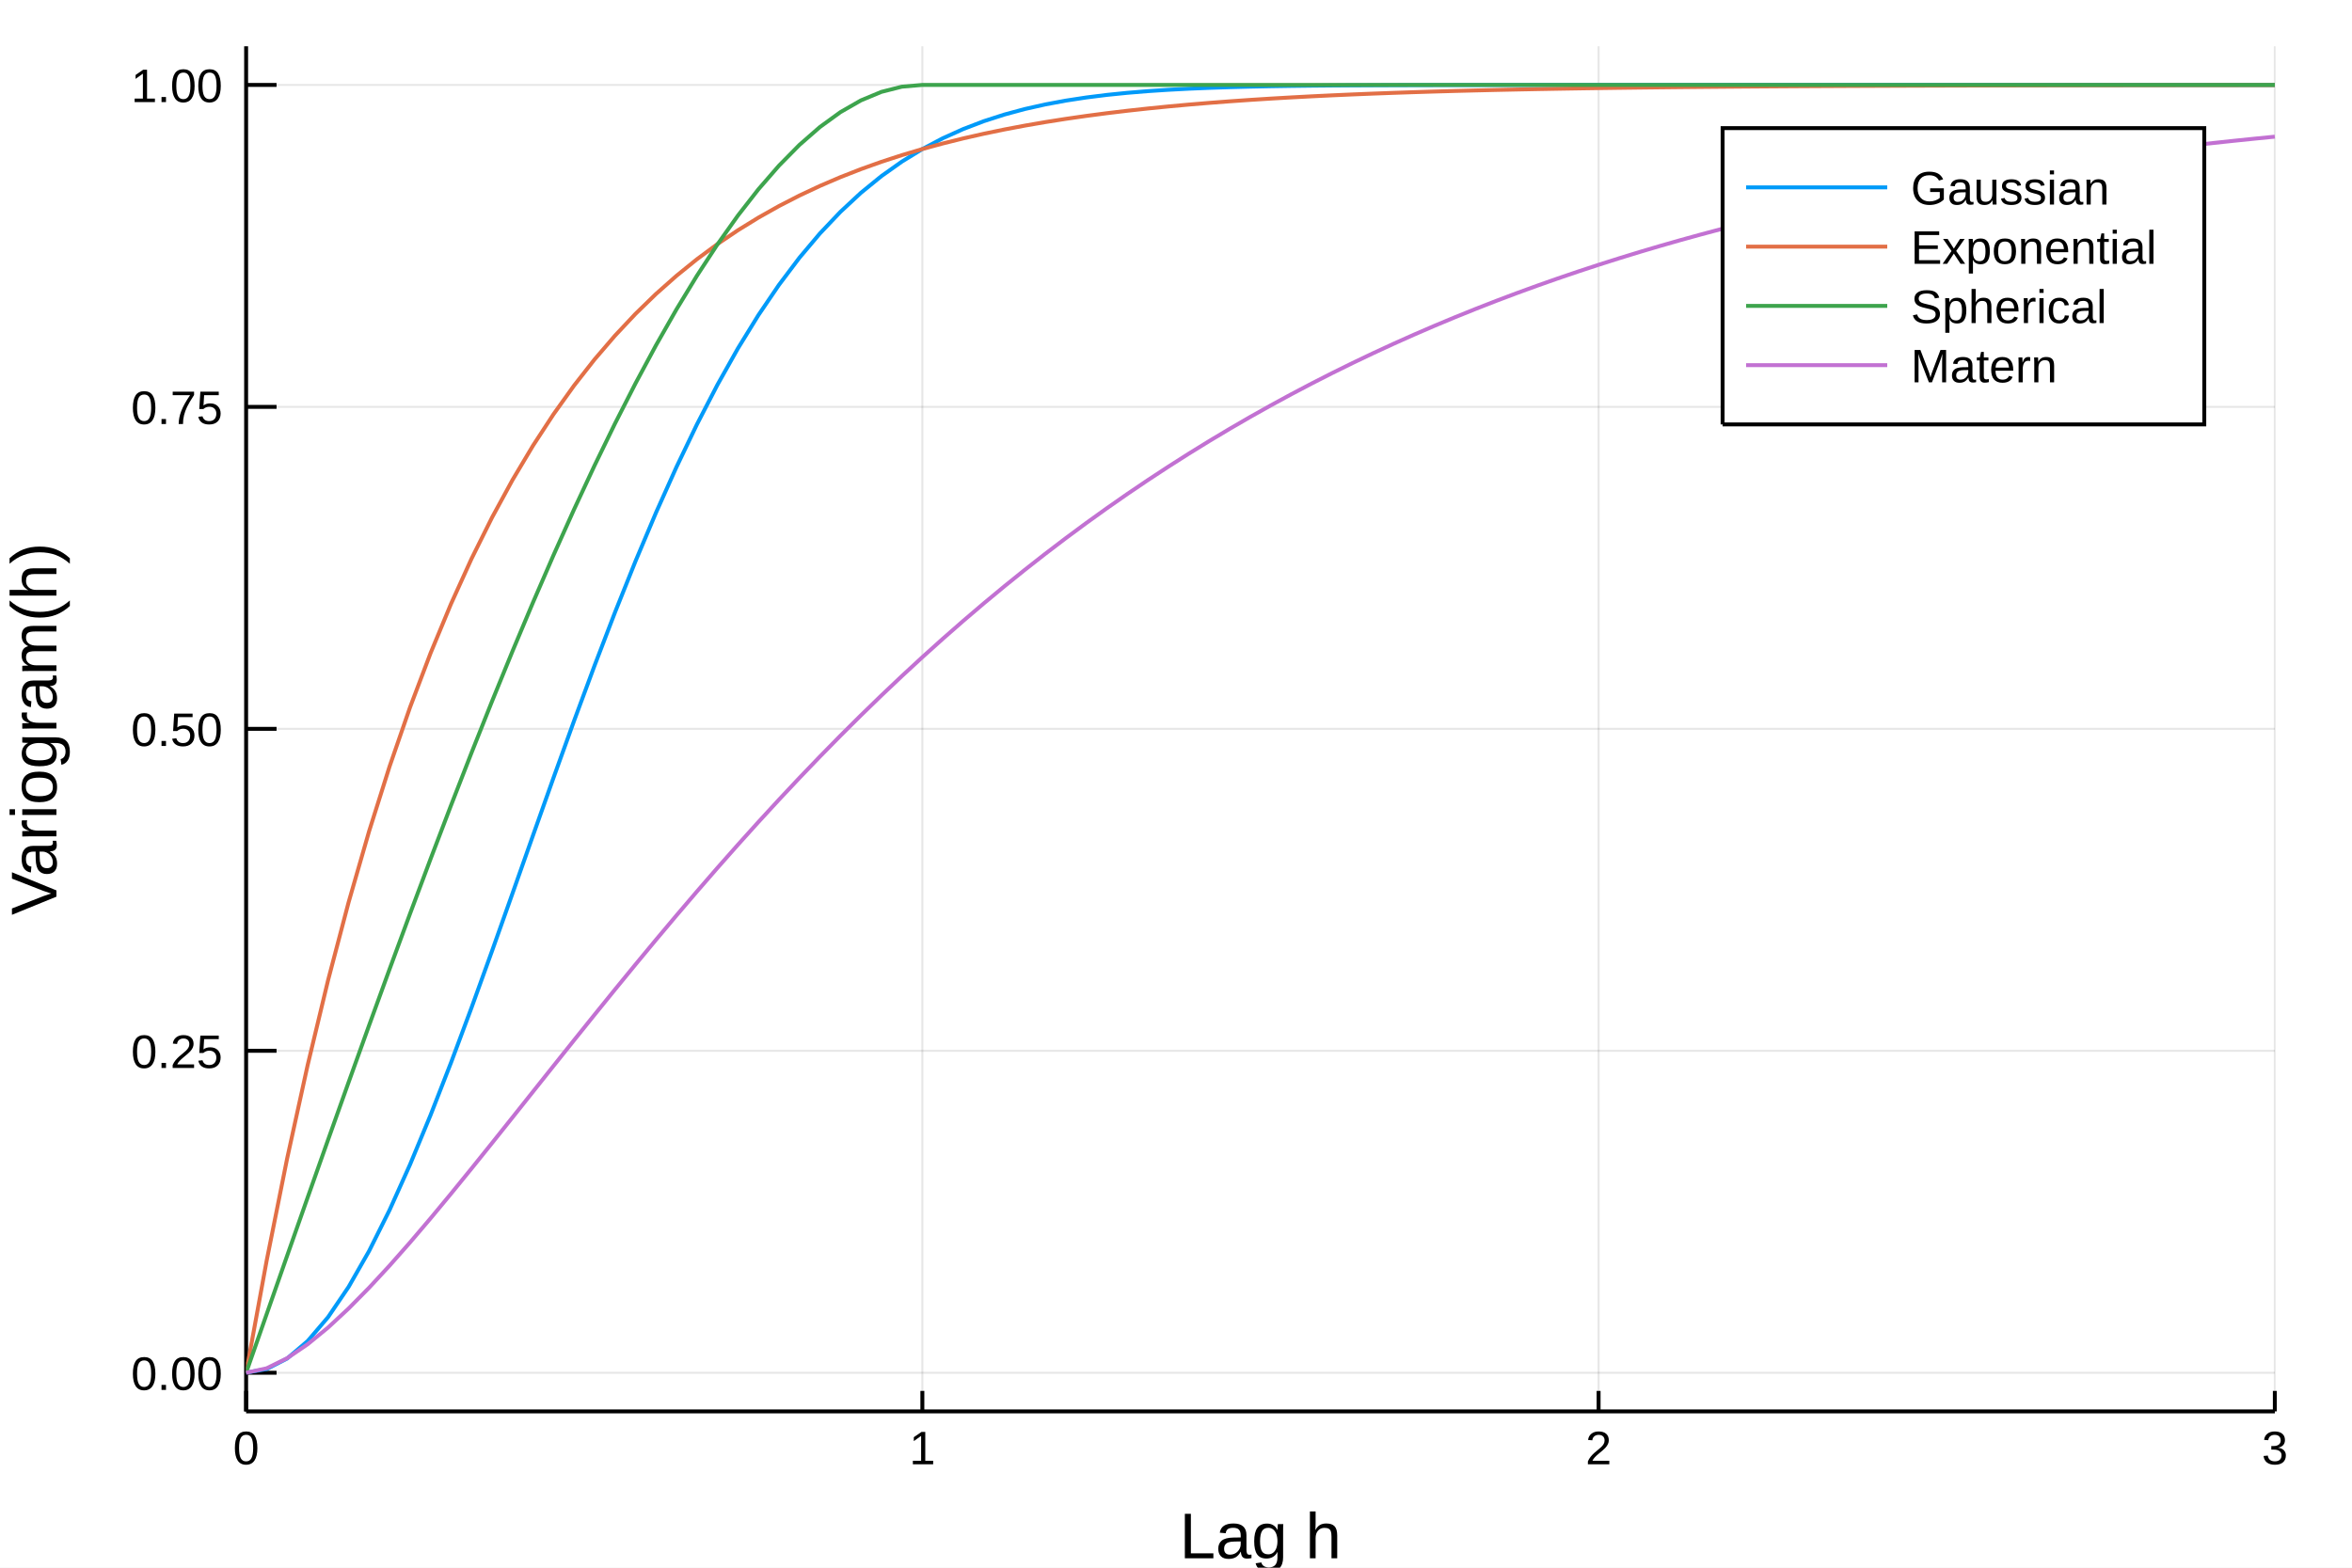
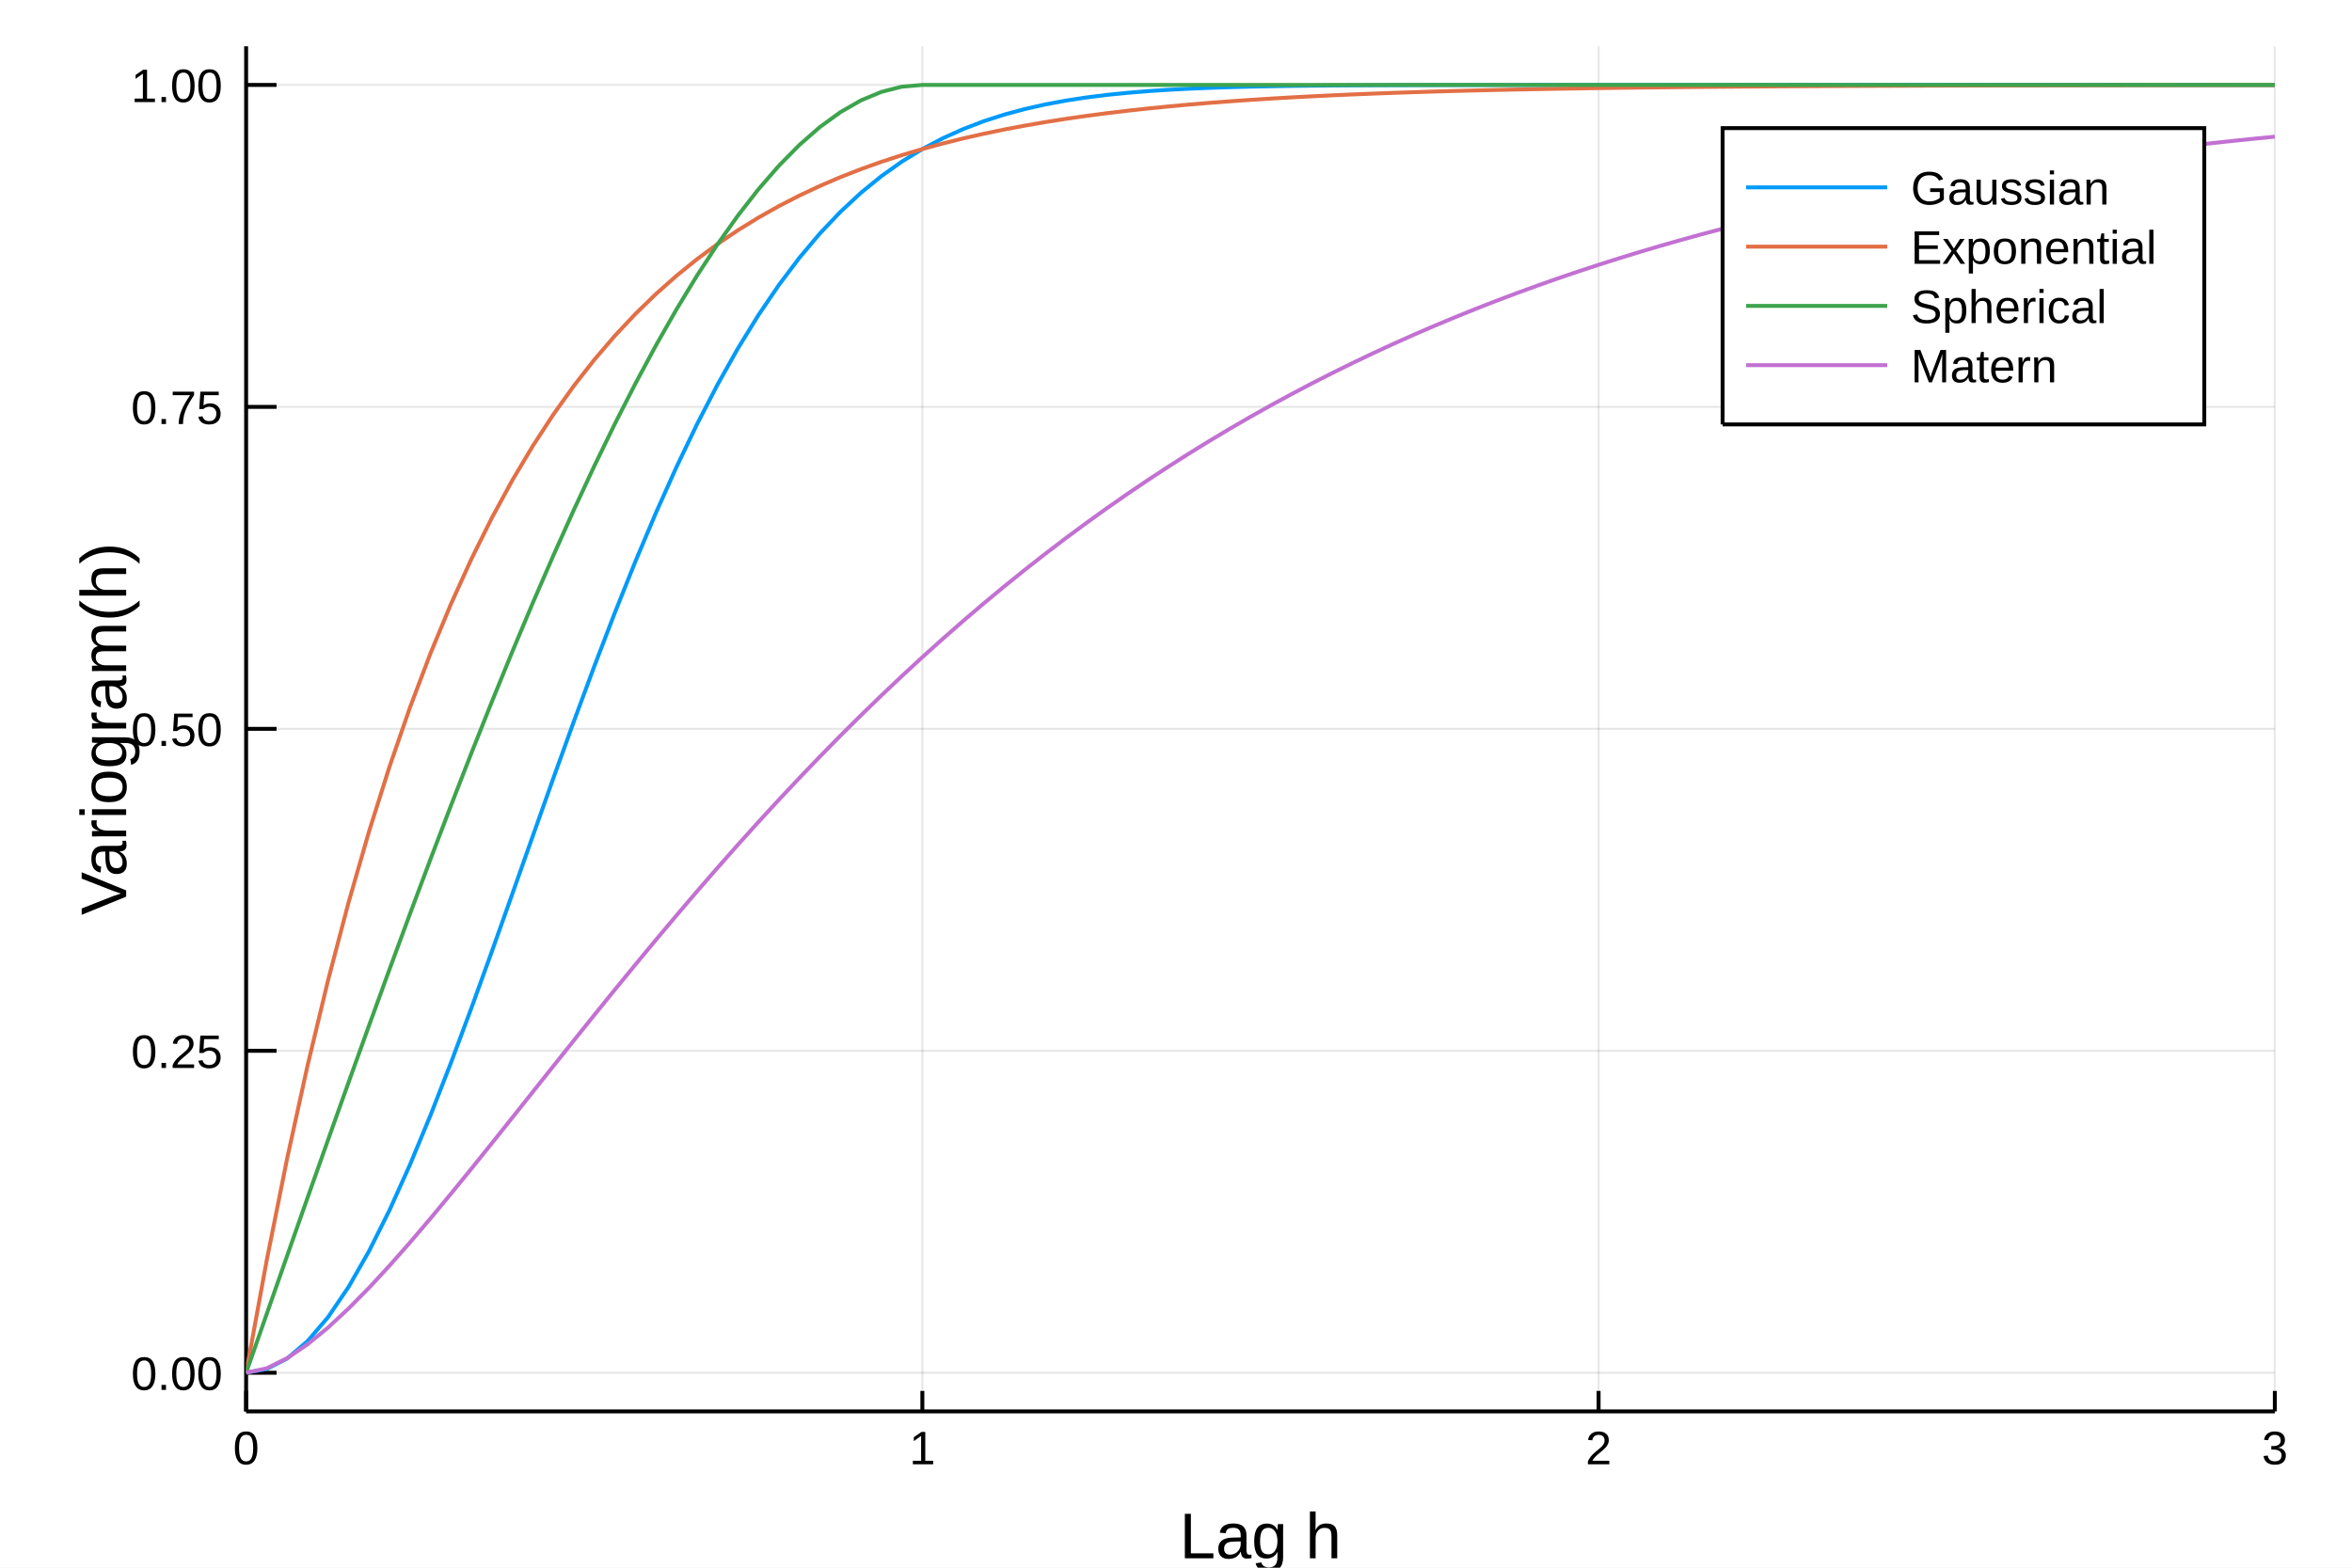
<svg xmlns="http://www.w3.org/2000/svg" width="600" height="400" viewBox="0 0 2400 1600">
  <defs>
-     <clipPath id="clip7500">
+     <clipPath id="clip9400">
      <rect x="0" y="0" width="2000" height="2000" />
    </clipPath>
  </defs>
  <defs>
-     <clipPath id="clip7501">
+     <clipPath id="clip9401">
      <rect x="0" y="0" width="2400" height="1600" />
    </clipPath>
  </defs>
-   <polygon clip-path="url(#clip7501)" points=" 0,1600 2400,1600 2400,0 0,0    " fill="#ffffff" fill-rule="evenodd" fill-opacity="1" />
+   <polygon clip-path="url(#clip9401)" points=" 0,1600 2400,1600 2400,0 0,0    " fill="#ffffff" fill-rule="evenodd" fill-opacity="1" />
  <defs>
-     <clipPath id="clip7502">
+     <clipPath id="clip9402">
      <rect x="480" y="0" width="1681" height="1600" />
    </clipPath>
  </defs>
-   <polygon clip-path="url(#clip7501)" points=" 251.149,1440.48 2321.26,1440.48 2321.26,47.244 251.149,47.244    " fill="#ffffff" fill-rule="evenodd" fill-opacity="1" />
+   <polygon clip-path="url(#clip9401)" points=" 251.149,1440.48 2321.26,1440.48 2321.26,47.244 251.149,47.244    " fill="#ffffff" fill-rule="evenodd" fill-opacity="1" />
  <defs>
-     <clipPath id="clip7503">
+     <clipPath id="clip9403">
      <rect x="251" y="47" width="2071" height="1394" />
    </clipPath>
  </defs>
-   <polyline clip-path="url(#clip7503)" style="stroke:#000000; stroke-width:2; stroke-opacity:0.1; fill:none" points="   251.149,1440.48 251.149,47.244    " />
-   <polyline clip-path="url(#clip7503)" style="stroke:#000000; stroke-width:2; stroke-opacity:0.1; fill:none" points="   941.186,1440.48 941.186,47.244    " />
-   <polyline clip-path="url(#clip7503)" style="stroke:#000000; stroke-width:2; stroke-opacity:0.1; fill:none" points="   1631.22,1440.48 1631.22,47.244    " />
-   <polyline clip-path="url(#clip7503)" style="stroke:#000000; stroke-width:2; stroke-opacity:0.1; fill:none" points="   2321.26,1440.48 2321.26,47.244    " />
-   <polyline clip-path="url(#clip7503)" style="stroke:#000000; stroke-width:2; stroke-opacity:0.1; fill:none" points="   251.149,1401.05 2321.26,1401.05    " />
-   <polyline clip-path="url(#clip7503)" style="stroke:#000000; stroke-width:2; stroke-opacity:0.1; fill:none" points="   251.149,1072.46 2321.26,1072.46    " />
-   <polyline clip-path="url(#clip7503)" style="stroke:#000000; stroke-width:2; stroke-opacity:0.1; fill:none" points="   251.149,743.863 2321.26,743.863    " />
-   <polyline clip-path="url(#clip7503)" style="stroke:#000000; stroke-width:2; stroke-opacity:0.1; fill:none" points="   251.149,415.269 2321.26,415.269    " />
-   <polyline clip-path="url(#clip7503)" style="stroke:#000000; stroke-width:2; stroke-opacity:0.1; fill:none" points="   251.149,86.675 2321.26,86.675    " />
-   <polyline clip-path="url(#clip7501)" style="stroke:#000000; stroke-width:4; stroke-opacity:1; fill:none" points="   251.149,1440.48 2321.26,1440.48    " />
-   <polyline clip-path="url(#clip7501)" style="stroke:#000000; stroke-width:4; stroke-opacity:1; fill:none" points="   251.149,1440.48 251.149,47.244    " />
-   <polyline clip-path="url(#clip7501)" style="stroke:#000000; stroke-width:4; stroke-opacity:1; fill:none" points="   251.149,1440.48 251.149,1419.58    " />
-   <polyline clip-path="url(#clip7501)" style="stroke:#000000; stroke-width:4; stroke-opacity:1; fill:none" points="   941.186,1440.48 941.186,1419.58    " />
-   <polyline clip-path="url(#clip7501)" style="stroke:#000000; stroke-width:4; stroke-opacity:1; fill:none" points="   1631.22,1440.48 1631.22,1419.58    " />
-   <polyline clip-path="url(#clip7501)" style="stroke:#000000; stroke-width:4; stroke-opacity:1; fill:none" points="   2321.26,1440.48 2321.26,1419.58    " />
-   <polyline clip-path="url(#clip7501)" style="stroke:#000000; stroke-width:4; stroke-opacity:1; fill:none" points="   251.149,1401.05 282.2,1401.05    " />
-   <polyline clip-path="url(#clip7501)" style="stroke:#000000; stroke-width:4; stroke-opacity:1; fill:none" points="   251.149,1072.46 282.2,1072.46    " />
-   <polyline clip-path="url(#clip7501)" style="stroke:#000000; stroke-width:4; stroke-opacity:1; fill:none" points="   251.149,743.863 282.2,743.863    " />
-   <polyline clip-path="url(#clip7501)" style="stroke:#000000; stroke-width:4; stroke-opacity:1; fill:none" points="   251.149,415.269 282.2,415.269    " />
-   <polyline clip-path="url(#clip7501)" style="stroke:#000000; stroke-width:4; stroke-opacity:1; fill:none" points="   251.149,86.675 282.2,86.675    " />
-   <g clip-path="url(#clip7501)">
+   <polyline clip-path="url(#clip9403)" style="stroke:#000000; stroke-width:2; stroke-opacity:0.1; fill:none" points="   251.149,1440.48 251.149,47.244    " />
+   <polyline clip-path="url(#clip9403)" style="stroke:#000000; stroke-width:2; stroke-opacity:0.1; fill:none" points="   941.186,1440.48 941.186,47.244    " />
+   <polyline clip-path="url(#clip9403)" style="stroke:#000000; stroke-width:2; stroke-opacity:0.1; fill:none" points="   1631.22,1440.48 1631.22,47.244    " />
+   <polyline clip-path="url(#clip9403)" style="stroke:#000000; stroke-width:2; stroke-opacity:0.1; fill:none" points="   2321.26,1440.48 2321.26,47.244    " />
+   <polyline clip-path="url(#clip9403)" style="stroke:#000000; stroke-width:2; stroke-opacity:0.1; fill:none" points="   251.149,1401.05 2321.26,1401.05    " />
+   <polyline clip-path="url(#clip9403)" style="stroke:#000000; stroke-width:2; stroke-opacity:0.1; fill:none" points="   251.149,1072.46 2321.26,1072.46    " />
+   <polyline clip-path="url(#clip9403)" style="stroke:#000000; stroke-width:2; stroke-opacity:0.1; fill:none" points="   251.149,743.863 2321.26,743.863    " />
+   <polyline clip-path="url(#clip9403)" style="stroke:#000000; stroke-width:2; stroke-opacity:0.1; fill:none" points="   251.149,415.269 2321.26,415.269    " />
+   <polyline clip-path="url(#clip9403)" style="stroke:#000000; stroke-width:2; stroke-opacity:0.1; fill:none" points="   251.149,86.675 2321.26,86.675    " />
+   <polyline clip-path="url(#clip9401)" style="stroke:#000000; stroke-width:4; stroke-opacity:1; fill:none" points="   251.149,1440.48 2321.26,1440.48    " />
+   <polyline clip-path="url(#clip9401)" style="stroke:#000000; stroke-width:4; stroke-opacity:1; fill:none" points="   251.149,1440.48 251.149,47.244    " />
+   <polyline clip-path="url(#clip9401)" style="stroke:#000000; stroke-width:4; stroke-opacity:1; fill:none" points="   251.149,1440.48 251.149,1419.58    " />
+   <polyline clip-path="url(#clip9401)" style="stroke:#000000; stroke-width:4; stroke-opacity:1; fill:none" points="   941.186,1440.48 941.186,1419.58    " />
+   <polyline clip-path="url(#clip9401)" style="stroke:#000000; stroke-width:4; stroke-opacity:1; fill:none" points="   1631.22,1440.48 1631.22,1419.58    " />
+   <polyline clip-path="url(#clip9401)" style="stroke:#000000; stroke-width:4; stroke-opacity:1; fill:none" points="   2321.26,1440.48 2321.26,1419.58    " />
+   <polyline clip-path="url(#clip9401)" style="stroke:#000000; stroke-width:4; stroke-opacity:1; fill:none" points="   251.149,1401.05 282.2,1401.05    " />
+   <polyline clip-path="url(#clip9401)" style="stroke:#000000; stroke-width:4; stroke-opacity:1; fill:none" points="   251.149,1072.46 282.2,1072.46    " />
+   <polyline clip-path="url(#clip9401)" style="stroke:#000000; stroke-width:4; stroke-opacity:1; fill:none" points="   251.149,743.863 282.2,743.863    " />
+   <polyline clip-path="url(#clip9401)" style="stroke:#000000; stroke-width:4; stroke-opacity:1; fill:none" points="   251.149,415.269 282.2,415.269    " />
+   <polyline clip-path="url(#clip9401)" style="stroke:#000000; stroke-width:4; stroke-opacity:1; fill:none" points="   251.149,86.675 282.2,86.675    " />
+   <g clip-path="url(#clip9401)">
    <text style="fill:#000000; fill-opacity:1; font-family:Arial,Helvetica Neue,Helvetica,sans-serif; font-size:48px; text-anchor:middle;" transform="rotate(0, 251.149, 1494.48)" x="251.149" y="1494.48">0</text>
  </g>
-   <g clip-path="url(#clip7501)">
+   <g clip-path="url(#clip9401)">
    <text style="fill:#000000; fill-opacity:1; font-family:Arial,Helvetica Neue,Helvetica,sans-serif; font-size:48px; text-anchor:middle;" transform="rotate(0, 941.186, 1494.48)" x="941.186" y="1494.48">1</text>
  </g>
-   <g clip-path="url(#clip7501)">
+   <g clip-path="url(#clip9401)">
    <text style="fill:#000000; fill-opacity:1; font-family:Arial,Helvetica Neue,Helvetica,sans-serif; font-size:48px; text-anchor:middle;" transform="rotate(0, 1631.22, 1494.48)" x="1631.22" y="1494.48">2</text>
  </g>
-   <g clip-path="url(#clip7501)">
+   <g clip-path="url(#clip9401)">
    <text style="fill:#000000; fill-opacity:1; font-family:Arial,Helvetica Neue,Helvetica,sans-serif; font-size:48px; text-anchor:middle;" transform="rotate(0, 2321.26, 1494.48)" x="2321.26" y="1494.48">3</text>
  </g>
-   <g clip-path="url(#clip7501)">
+   <g clip-path="url(#clip9401)">
    <text style="fill:#000000; fill-opacity:1; font-family:Arial,Helvetica Neue,Helvetica,sans-serif; font-size:48px; text-anchor:end;" transform="rotate(0, 227.149, 1418.55)" x="227.149" y="1418.55">0.00</text>
  </g>
-   <g clip-path="url(#clip7501)">
+   <g clip-path="url(#clip9401)">
    <text style="fill:#000000; fill-opacity:1; font-family:Arial,Helvetica Neue,Helvetica,sans-serif; font-size:48px; text-anchor:end;" transform="rotate(0, 227.149, 1089.96)" x="227.149" y="1089.96">0.25</text>
  </g>
-   <g clip-path="url(#clip7501)">
+   <g clip-path="url(#clip9401)">
    <text style="fill:#000000; fill-opacity:1; font-family:Arial,Helvetica Neue,Helvetica,sans-serif; font-size:48px; text-anchor:end;" transform="rotate(0, 227.149, 761.363)" x="227.149" y="761.363">0.50</text>
  </g>
-   <g clip-path="url(#clip7501)">
+   <g clip-path="url(#clip9401)">
    <text style="fill:#000000; fill-opacity:1; font-family:Arial,Helvetica Neue,Helvetica,sans-serif; font-size:48px; text-anchor:end;" transform="rotate(0, 227.149, 432.769)" x="227.149" y="432.769">0.75</text>
  </g>
-   <g clip-path="url(#clip7501)">
+   <g clip-path="url(#clip9401)">
    <text style="fill:#000000; fill-opacity:1; font-family:Arial,Helvetica Neue,Helvetica,sans-serif; font-size:48px; text-anchor:end;" transform="rotate(0, 227.149, 104.175)" x="227.149" y="104.175">1.00</text>
  </g>
-   <g clip-path="url(#clip7501)">
+   <g clip-path="url(#clip9401)">
    <text style="fill:#000000; fill-opacity:1; font-family:Arial,Helvetica Neue,Helvetica,sans-serif; font-size:66px; text-anchor:middle;" transform="rotate(0, 1286.2, 1590.4)" x="1286.2" y="1590.4">Lag h</text>
  </g>
-   <g clip-path="url(#clip7501)">
-     <text style="fill:#000000; fill-opacity:1; font-family:Arial,Helvetica Neue,Helvetica,sans-serif; font-size:66px; text-anchor:middle;" transform="rotate(-90, 57.6, 743.863)" x="57.6" y="743.863">Variogram(h)</text>
+   <g clip-path="url(#clip9401)">
+     <text style="fill:#000000; fill-opacity:1; font-family:Arial,Helvetica Neue,Helvetica,sans-serif; font-size:66px; text-anchor:middle;" transform="rotate(-90, 128.749, 743.863)" x="128.749" y="743.863">Variogram(h)</text>
  </g>
-   <polyline clip-path="url(#clip7503)" style="stroke:#009af9; stroke-width:4; stroke-opacity:1; fill:none" points="   251.149,1400.92 272.059,1397.3 292.97,1386.52 313.88,1368.74 334.79,1344.25 355.7,1313.45 376.61,1276.83 397.521,1234.97 418.431,1188.48 439.341,1138.07    460.251,1084.46 481.161,1028.37 502.072,970.555 522.982,911.731 543.892,852.59 564.802,793.781 585.713,735.901 606.623,679.484 627.533,624.995 648.443,572.829    669.353,523.305 690.264,476.672 711.174,433.105 732.084,392.715 752.994,355.548 773.904,321.597 794.815,290.805 815.725,263.075 836.635,238.274 857.545,216.244    878.455,196.807 899.366,179.771 920.276,164.939 941.186,152.107 962.096,141.08 983.006,131.662 1003.92,123.67 1024.83,116.93 1045.74,111.283 1066.65,106.58    1087.56,102.687 1108.47,99.484 1129.38,96.866 1150.29,94.739 1171.2,93.02 1192.11,91.641 1213.02,90.54 1233.93,89.666 1254.84,88.978 1275.75,88.438    1296.66,88.017 1317.57,87.691 1338.48,87.44 1359.39,87.248 1380.3,87.102 1401.21,86.991 1422.12,86.908 1443.03,86.846 1463.94,86.799 1484.85,86.765    1505.76,86.74 1526.67,86.722 1547.58,86.709 1568.49,86.699 1589.4,86.692 1610.31,86.687 1631.22,86.683 1652.13,86.681 1673.04,86.679 1693.95,86.678    1714.86,86.677 1735.77,86.677 1756.68,86.676 1777.59,86.676 1798.5,86.676 1819.41,86.676 1840.33,86.675 1861.24,86.675 1882.15,86.675 1903.06,86.675    1923.97,86.675 1944.88,86.675 1965.79,86.675 1986.7,86.675 2007.61,86.675 2028.52,86.675 2049.43,86.675 2070.34,86.675 2091.25,86.675 2112.16,86.675    2133.07,86.675 2153.98,86.675 2174.89,86.675 2195.8,86.675 2216.71,86.675 2237.62,86.675 2258.53,86.675 2279.44,86.675 2300.35,86.675 2321.26,86.675       " />
-   <polyline clip-path="url(#clip7503)" style="stroke:#e26f46; stroke-width:4; stroke-opacity:1; fill:none" points="   251.149,1401.05 272.059,1286.83 292.97,1182.54 313.88,1087.31 334.79,1000.35 355.7,920.955 376.61,848.457 397.521,782.259 418.431,721.813 439.341,666.62    460.251,616.223 481.161,570.206 502.072,528.188 522.982,489.82 543.892,454.787 564.802,422.799 585.713,393.59 606.623,366.919 627.533,342.566 648.443,320.33    669.353,300.025 690.264,281.485 711.174,264.556 732.084,249.099 752.994,234.984 773.904,222.096 794.815,210.328 815.725,199.583 836.635,189.771 857.545,180.812    878.455,172.632 899.366,165.162 920.276,158.342 941.186,152.114 962.096,146.428 983.006,141.235 1003.92,136.494 1024.83,132.165 1045.74,128.212 1066.65,124.602    1087.56,121.306 1108.47,118.297 1129.38,115.549 1150.29,113.04 1171.2,110.749 1192.11,108.657 1213.02,106.747 1233.93,105.003 1254.84,103.41 1275.75,101.956    1296.66,100.628 1317.57,99.415 1338.48,98.308 1359.39,97.297 1380.3,96.374 1401.21,95.532 1422.12,94.762 1443.03,94.059 1463.94,93.418 1484.85,92.832    1505.76,92.297 1526.67,91.808 1547.58,91.362 1568.49,90.955 1589.4,90.583 1610.31,90.243 1631.22,89.933 1652.13,89.65 1673.04,89.392 1693.95,89.156    1714.86,88.94 1735.77,88.743 1756.68,88.564 1777.59,88.4 1798.5,88.25 1819.41,88.113 1840.33,87.988 1861.24,87.874 1882.15,87.77 1903.06,87.675    1923.97,87.588 1944.88,87.508 1965.79,87.436 1986.7,87.37 2007.61,87.31 2028.52,87.254 2049.43,87.204 2070.34,87.158 2091.25,87.116 2112.16,87.078    2133.07,87.043 2153.98,87.011 2174.89,86.982 2195.8,86.955 2216.71,86.931 2237.62,86.909 2258.53,86.888 2279.44,86.87 2300.35,86.853 2321.26,86.838       " />
-   <polyline clip-path="url(#clip7503)" style="stroke:#3da44d; stroke-width:4; stroke-opacity:1; fill:none" points="   251.149,1401.05 272.059,1341.32 292.97,1281.71 313.88,1222.31 334.79,1163.24 355.7,1104.61 376.61,1046.53 397.521,989.112 418.431,932.458 439.341,876.682    460.251,821.893 481.161,768.202 502.072,715.718 522.982,664.55 543.892,614.809 564.802,566.604 585.713,520.045 606.623,475.241 627.533,432.303 648.443,391.339    669.353,352.461 690.264,315.777 711.174,281.397 732.084,249.431 752.994,219.989 773.904,193.18 794.815,169.114 815.725,147.901 836.635,129.65 857.545,114.472    878.455,102.475 899.366,93.771 920.276,88.467 941.186,86.675 962.096,86.675 983.006,86.675 1003.92,86.675 1024.83,86.675 1045.74,86.675 1066.65,86.675    1087.56,86.675 1108.47,86.675 1129.38,86.675 1150.29,86.675 1171.2,86.675 1192.11,86.675 1213.02,86.675 1233.93,86.675 1254.84,86.675 1275.75,86.675    1296.66,86.675 1317.57,86.675 1338.48,86.675 1359.39,86.675 1380.3,86.675 1401.21,86.675 1422.12,86.675 1443.03,86.675 1463.94,86.675 1484.85,86.675    1505.76,86.675 1526.67,86.675 1547.58,86.675 1568.49,86.675 1589.4,86.675 1610.31,86.675 1631.22,86.675 1652.13,86.675 1673.04,86.675 1693.95,86.675    1714.86,86.675 1735.77,86.675 1756.68,86.675 1777.59,86.675 1798.5,86.675 1819.41,86.675 1840.33,86.675 1861.24,86.675 1882.15,86.675 1903.06,86.675    1923.97,86.675 1944.88,86.675 1965.79,86.675 1986.7,86.675 2007.61,86.675 2028.52,86.675 2049.43,86.675 2070.34,86.675 2091.25,86.675 2112.16,86.675    2133.07,86.675 2153.98,86.675 2174.89,86.675 2195.8,86.675 2216.71,86.675 2237.62,86.675 2258.53,86.675 2279.44,86.675 2300.35,86.675 2321.26,86.675       " />
-   <polyline clip-path="url(#clip7503)" style="stroke:#c271d2; stroke-width:4; stroke-opacity:1; fill:none" points="   251.149,1401.05 272.059,1396.5 292.97,1386.2 313.88,1372 334.79,1354.88 355.7,1335.48 376.61,1314.29 397.521,1291.7 418.431,1268 439.341,1243.45    460.251,1218.25 481.161,1192.58 502.072,1166.59 522.982,1140.41 543.892,1114.14 564.802,1087.88 585.713,1061.71 606.623,1035.7 627.533,1009.91 648.443,984.388    669.353,959.177 690.264,934.316 711.174,909.837 732.084,885.765 752.994,862.123 773.904,838.929 794.815,816.198 815.725,793.941 836.635,772.167 857.545,750.883    878.455,730.094 899.366,709.801 920.276,690.006 941.186,670.708 962.096,651.905 983.006,633.595 1003.92,615.773 1024.83,598.434 1045.74,581.573 1066.65,565.183    1087.56,549.258 1108.47,533.789 1129.38,518.771 1150.29,504.193 1171.2,490.048 1192.11,476.328 1213.02,463.022 1233.93,450.123 1254.84,437.622 1275.75,425.508    1296.66,413.774 1317.57,402.409 1338.48,391.405 1359.39,380.752 1380.3,370.442 1401.21,360.465 1422.12,350.813 1443.03,341.476 1463.94,332.445 1484.85,323.714    1505.76,315.272 1526.67,307.111 1547.58,299.224 1568.49,291.602 1589.4,284.238 1610.31,277.123 1631.22,270.251 1652.13,263.613 1673.04,257.203 1693.95,251.014    1714.86,245.038 1735.77,239.27 1756.68,233.701 1777.59,228.327 1798.5,223.141 1819.41,218.136 1840.33,213.307 1861.24,208.649 1882.15,204.155 1903.06,199.82    1923.97,195.639 1944.88,191.607 1965.79,187.719 1986.7,183.97 2007.61,180.355 2028.52,176.87 2049.43,173.511 2070.34,170.273 2091.25,167.151 2112.16,164.143    2133.07,161.243 2153.98,158.449 2174.89,155.757 2195.8,153.163 2216.71,150.663 2237.62,148.255 2258.53,145.936 2279.44,143.701 2300.35,141.549 2321.26,139.475       " />
-   <polygon clip-path="url(#clip7501)" points=" 1757.76,433.164 2249.26,433.164 2249.26,130.764 1757.76,130.764    " fill="#ffffff" fill-rule="evenodd" fill-opacity="1" />
-   <polyline clip-path="url(#clip7501)" style="stroke:#000000; stroke-width:4; stroke-opacity:1; fill:none" points="   1757.76,433.164 2249.26,433.164 2249.26,130.764 1757.76,130.764 1757.76,433.164    " />
-   <polyline clip-path="url(#clip7501)" style="stroke:#009af9; stroke-width:4; stroke-opacity:1; fill:none" points="   1781.76,191.244 1925.76,191.244    " />
-   <g clip-path="url(#clip7501)">
+   <polyline clip-path="url(#clip9403)" style="stroke:#009af9; stroke-width:4; stroke-opacity:1; fill:none" points="   251.149,1400.92 272.059,1397.3 292.97,1386.52 313.88,1368.74 334.79,1344.25 355.7,1313.45 376.61,1276.83 397.521,1234.97 418.431,1188.48 439.341,1138.07    460.251,1084.46 481.161,1028.37 502.072,970.555 522.982,911.731 543.892,852.59 564.802,793.781 585.713,735.901 606.623,679.484 627.533,624.995 648.443,572.829    669.353,523.305 690.264,476.672 711.174,433.105 732.084,392.715 752.994,355.548 773.904,321.597 794.815,290.805 815.725,263.075 836.635,238.274 857.545,216.244    878.455,196.807 899.366,179.771 920.276,164.939 941.186,152.107 962.096,141.08 983.006,131.662 1003.92,123.67 1024.83,116.93 1045.74,111.283 1066.65,106.58    1087.56,102.687 1108.47,99.484 1129.38,96.866 1150.29,94.739 1171.2,93.02 1192.11,91.641 1213.02,90.54 1233.93,89.666 1254.84,88.978 1275.75,88.438    1296.66,88.017 1317.57,87.691 1338.48,87.44 1359.39,87.248 1380.3,87.102 1401.21,86.991 1422.12,86.908 1443.03,86.846 1463.94,86.799 1484.85,86.765    1505.76,86.74 1526.67,86.722 1547.58,86.709 1568.49,86.699 1589.4,86.692 1610.31,86.687 1631.22,86.683 1652.13,86.681 1673.04,86.679 1693.95,86.678    1714.86,86.677 1735.77,86.677 1756.68,86.676 1777.59,86.676 1798.5,86.676 1819.41,86.676 1840.33,86.675 1861.24,86.675 1882.15,86.675 1903.06,86.675    1923.97,86.675 1944.88,86.675 1965.79,86.675 1986.7,86.675 2007.61,86.675 2028.52,86.675 2049.43,86.675 2070.34,86.675 2091.25,86.675 2112.16,86.675    2133.07,86.675 2153.98,86.675 2174.89,86.675 2195.8,86.675 2216.71,86.675 2237.62,86.675 2258.53,86.675 2279.44,86.675 2300.35,86.675 2321.26,86.675       " />
+   <polyline clip-path="url(#clip9403)" style="stroke:#e26f46; stroke-width:4; stroke-opacity:1; fill:none" points="   251.149,1401.05 272.059,1286.83 292.97,1182.54 313.88,1087.31 334.79,1000.35 355.7,920.955 376.61,848.457 397.521,782.259 418.431,721.813 439.341,666.62    460.251,616.223 481.161,570.206 502.072,528.188 522.982,489.82 543.892,454.787 564.802,422.799 585.713,393.59 606.623,366.919 627.533,342.566 648.443,320.33    669.353,300.025 690.264,281.485 711.174,264.556 732.084,249.099 752.994,234.984 773.904,222.096 794.815,210.328 815.725,199.583 836.635,189.771 857.545,180.812    878.455,172.632 899.366,165.162 920.276,158.342 941.186,152.114 962.096,146.428 983.006,141.235 1003.92,136.494 1024.83,132.165 1045.74,128.212 1066.65,124.602    1087.56,121.306 1108.47,118.297 1129.38,115.549 1150.29,113.04 1171.2,110.749 1192.11,108.657 1213.02,106.747 1233.93,105.003 1254.84,103.41 1275.75,101.956    1296.66,100.628 1317.57,99.415 1338.48,98.308 1359.39,97.297 1380.3,96.374 1401.21,95.532 1422.12,94.762 1443.03,94.059 1463.94,93.418 1484.85,92.832    1505.76,92.297 1526.67,91.808 1547.58,91.362 1568.49,90.955 1589.4,90.583 1610.31,90.243 1631.22,89.933 1652.13,89.65 1673.04,89.392 1693.95,89.156    1714.86,88.94 1735.77,88.743 1756.68,88.564 1777.59,88.4 1798.5,88.25 1819.41,88.113 1840.33,87.988 1861.24,87.874 1882.15,87.77 1903.06,87.675    1923.97,87.588 1944.88,87.508 1965.79,87.436 1986.7,87.37 2007.61,87.31 2028.52,87.254 2049.43,87.204 2070.34,87.158 2091.25,87.116 2112.16,87.078    2133.07,87.043 2153.98,87.011 2174.89,86.982 2195.8,86.955 2216.71,86.931 2237.62,86.909 2258.53,86.888 2279.44,86.87 2300.35,86.853 2321.26,86.838       " />
+   <polyline clip-path="url(#clip9403)" style="stroke:#3da44d; stroke-width:4; stroke-opacity:1; fill:none" points="   251.149,1401.05 272.059,1341.32 292.97,1281.71 313.88,1222.31 334.79,1163.24 355.7,1104.61 376.61,1046.53 397.521,989.112 418.431,932.458 439.341,876.682    460.251,821.893 481.161,768.202 502.072,715.718 522.982,664.55 543.892,614.809 564.802,566.604 585.713,520.045 606.623,475.241 627.533,432.303 648.443,391.339    669.353,352.461 690.264,315.777 711.174,281.397 732.084,249.431 752.994,219.989 773.904,193.18 794.815,169.114 815.725,147.901 836.635,129.65 857.545,114.472    878.455,102.475 899.366,93.771 920.276,88.467 941.186,86.675 962.096,86.675 983.006,86.675 1003.92,86.675 1024.83,86.675 1045.74,86.675 1066.65,86.675    1087.56,86.675 1108.47,86.675 1129.38,86.675 1150.29,86.675 1171.2,86.675 1192.11,86.675 1213.02,86.675 1233.93,86.675 1254.84,86.675 1275.75,86.675    1296.66,86.675 1317.57,86.675 1338.48,86.675 1359.39,86.675 1380.3,86.675 1401.21,86.675 1422.12,86.675 1443.03,86.675 1463.94,86.675 1484.85,86.675    1505.76,86.675 1526.67,86.675 1547.58,86.675 1568.49,86.675 1589.4,86.675 1610.31,86.675 1631.22,86.675 1652.13,86.675 1673.04,86.675 1693.95,86.675    1714.86,86.675 1735.77,86.675 1756.68,86.675 1777.59,86.675 1798.5,86.675 1819.41,86.675 1840.33,86.675 1861.24,86.675 1882.15,86.675 1903.06,86.675    1923.97,86.675 1944.88,86.675 1965.79,86.675 1986.7,86.675 2007.61,86.675 2028.52,86.675 2049.43,86.675 2070.34,86.675 2091.25,86.675 2112.16,86.675    2133.07,86.675 2153.98,86.675 2174.89,86.675 2195.8,86.675 2216.71,86.675 2237.62,86.675 2258.53,86.675 2279.44,86.675 2300.35,86.675 2321.26,86.675       " />
+   <polyline clip-path="url(#clip9403)" style="stroke:#c271d2; stroke-width:4; stroke-opacity:1; fill:none" points="   251.149,1401.05 272.059,1396.5 292.97,1386.2 313.88,1372 334.79,1354.88 355.7,1335.48 376.61,1314.29 397.521,1291.7 418.431,1268 439.341,1243.45    460.251,1218.25 481.161,1192.58 502.072,1166.59 522.982,1140.41 543.892,1114.14 564.802,1087.88 585.713,1061.71 606.623,1035.7 627.533,1009.91 648.443,984.388    669.353,959.177 690.264,934.316 711.174,909.837 732.084,885.765 752.994,862.123 773.904,838.929 794.815,816.198 815.725,793.941 836.635,772.167 857.545,750.883    878.455,730.094 899.366,709.801 920.276,690.006 941.186,670.708 962.096,651.905 983.006,633.595 1003.92,615.773 1024.83,598.434 1045.74,581.573 1066.65,565.183    1087.56,549.258 1108.47,533.789 1129.38,518.771 1150.29,504.193 1171.2,490.048 1192.11,476.328 1213.02,463.022 1233.93,450.123 1254.84,437.622 1275.75,425.508    1296.66,413.774 1317.57,402.409 1338.48,391.405 1359.39,380.752 1380.3,370.442 1401.21,360.465 1422.12,350.813 1443.03,341.476 1463.94,332.445 1484.85,323.714    1505.76,315.272 1526.67,307.111 1547.58,299.224 1568.49,291.602 1589.4,284.238 1610.31,277.123 1631.22,270.251 1652.13,263.613 1673.04,257.203 1693.95,251.014    1714.86,245.038 1735.77,239.27 1756.68,233.701 1777.59,228.327 1798.5,223.141 1819.41,218.136 1840.33,213.307 1861.24,208.649 1882.15,204.155 1903.06,199.82    1923.97,195.639 1944.88,191.607 1965.79,187.719 1986.7,183.97 2007.61,180.355 2028.52,176.87 2049.43,173.511 2070.34,170.273 2091.25,167.151 2112.16,164.143    2133.07,161.243 2153.98,158.449 2174.89,155.757 2195.8,153.163 2216.71,150.663 2237.62,148.255 2258.53,145.936 2279.44,143.701 2300.35,141.549 2321.26,139.475       " />
+   <polygon clip-path="url(#clip9401)" points=" 1757.76,433.164 2249.26,433.164 2249.26,130.764 1757.76,130.764    " fill="#ffffff" fill-rule="evenodd" fill-opacity="1" />
+   <polyline clip-path="url(#clip9401)" style="stroke:#000000; stroke-width:4; stroke-opacity:1; fill:none" points="   1757.76,433.164 2249.26,433.164 2249.26,130.764 1757.76,130.764 1757.76,433.164    " />
+   <polyline clip-path="url(#clip9401)" style="stroke:#009af9; stroke-width:4; stroke-opacity:1; fill:none" points="   1781.76,191.244 1925.76,191.244    " />
+   <g clip-path="url(#clip9401)">
    <text style="fill:#000000; fill-opacity:1; font-family:Arial,Helvetica Neue,Helvetica,sans-serif; font-size:48px; text-anchor:start;" transform="rotate(0, 1949.76, 208.744)" x="1949.76" y="208.744">Gaussian</text>
  </g>
-   <polyline clip-path="url(#clip7501)" style="stroke:#e26f46; stroke-width:4; stroke-opacity:1; fill:none" points="   1781.76,251.724 1925.76,251.724    " />
-   <g clip-path="url(#clip7501)">
+   <polyline clip-path="url(#clip9401)" style="stroke:#e26f46; stroke-width:4; stroke-opacity:1; fill:none" points="   1781.76,251.724 1925.76,251.724    " />
+   <g clip-path="url(#clip9401)">
    <text style="fill:#000000; fill-opacity:1; font-family:Arial,Helvetica Neue,Helvetica,sans-serif; font-size:48px; text-anchor:start;" transform="rotate(0, 1949.76, 269.224)" x="1949.76" y="269.224">Exponential</text>
  </g>
-   <polyline clip-path="url(#clip7501)" style="stroke:#3da44d; stroke-width:4; stroke-opacity:1; fill:none" points="   1781.76,312.204 1925.76,312.204    " />
-   <g clip-path="url(#clip7501)">
+   <polyline clip-path="url(#clip9401)" style="stroke:#3da44d; stroke-width:4; stroke-opacity:1; fill:none" points="   1781.76,312.204 1925.76,312.204    " />
+   <g clip-path="url(#clip9401)">
    <text style="fill:#000000; fill-opacity:1; font-family:Arial,Helvetica Neue,Helvetica,sans-serif; font-size:48px; text-anchor:start;" transform="rotate(0, 1949.76, 329.704)" x="1949.76" y="329.704">Spherical</text>
  </g>
-   <polyline clip-path="url(#clip7501)" style="stroke:#c271d2; stroke-width:4; stroke-opacity:1; fill:none" points="   1781.76,372.684 1925.76,372.684    " />
-   <g clip-path="url(#clip7501)">
+   <polyline clip-path="url(#clip9401)" style="stroke:#c271d2; stroke-width:4; stroke-opacity:1; fill:none" points="   1781.76,372.684 1925.76,372.684    " />
+   <g clip-path="url(#clip9401)">
    <text style="fill:#000000; fill-opacity:1; font-family:Arial,Helvetica Neue,Helvetica,sans-serif; font-size:48px; text-anchor:start;" transform="rotate(0, 1949.76, 390.184)" x="1949.76" y="390.184">Matern</text>
  </g>
</svg>
